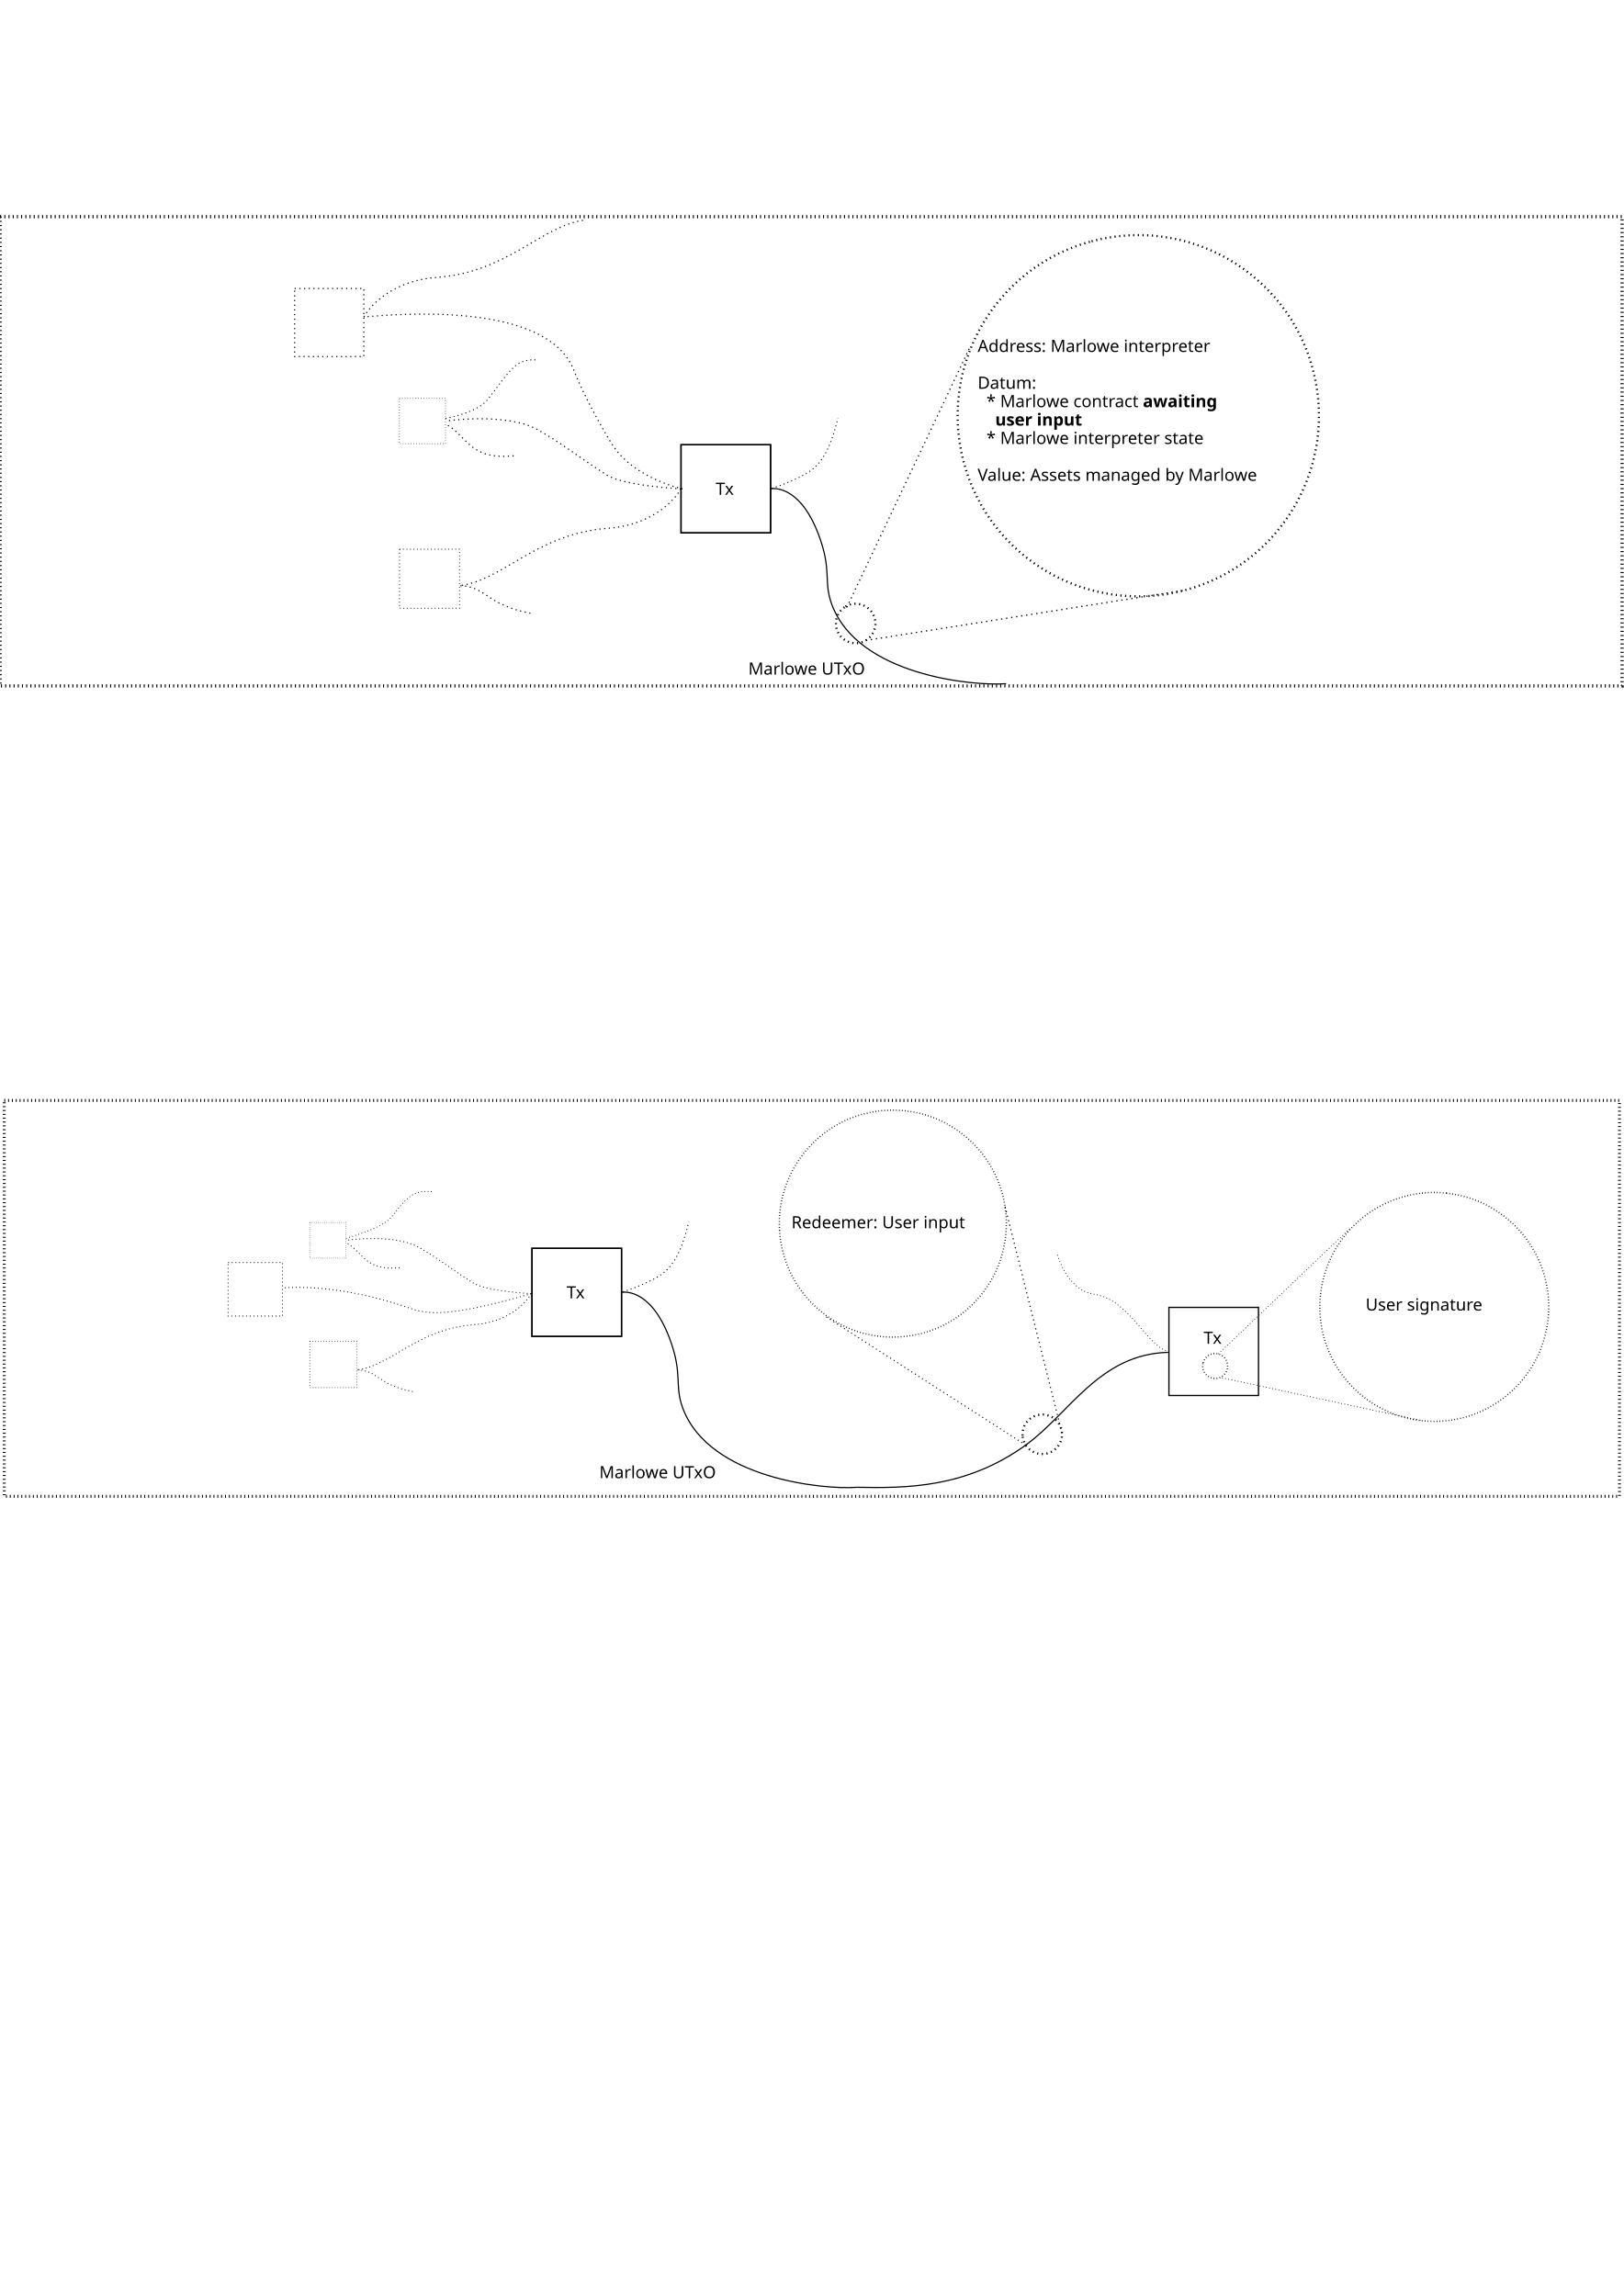
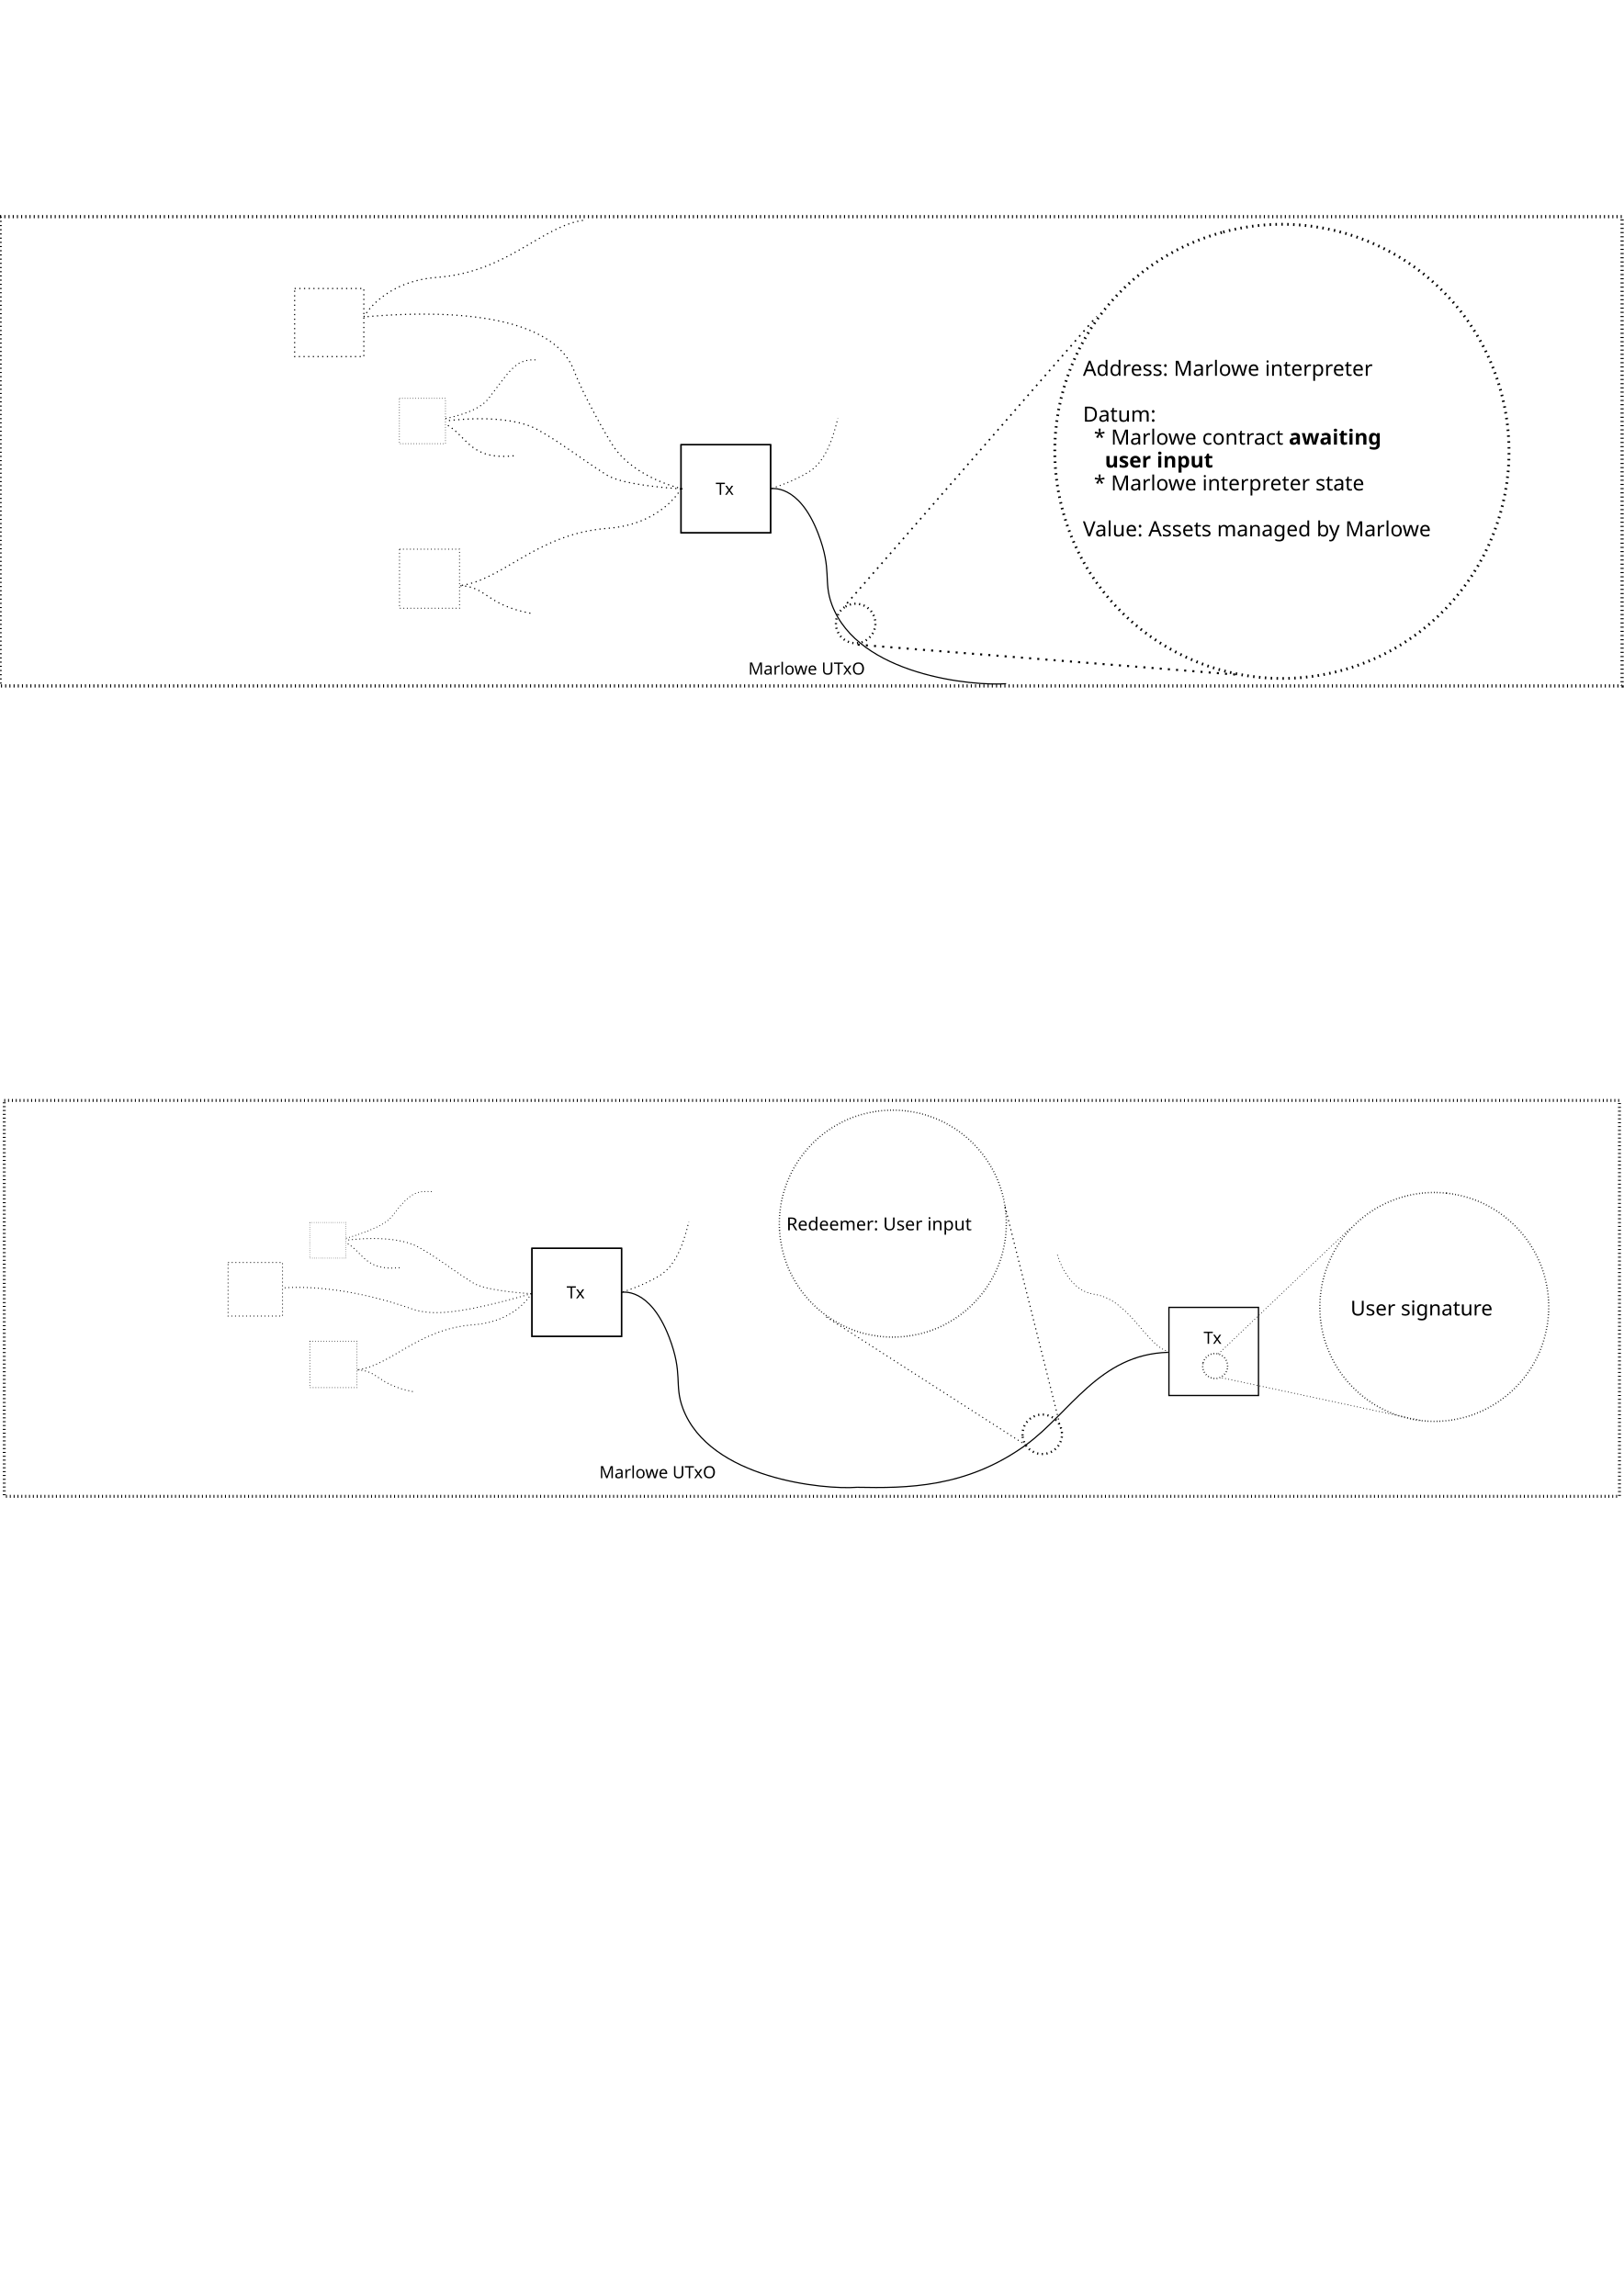
<svg xmlns="http://www.w3.org/2000/svg" width="210mm" height="297mm" viewBox="0 0 210 297" version="1.1" id="svg1">
  <defs id="defs1" />
  <g id="layer1">
    <rect style="fill:none;stroke:#000000;stroke-width:0.168;stroke-dasharray:none" id="rect1" width="11.584" height="11.397" x="88.081" y="57.531" />
    <text xml:space="preserve" style="font-size:2.185px;line-height:0.7;font-family:sans-serif;stroke-width:0.086" x="92.569" y="64.006" id="text1">
      <tspan id="tspan1" style="font-style:normal;font-variant:normal;font-weight:normal;font-stretch:normal;font-size:2.185px;font-family:'Roboto Mono';-inkscape-font-specification:'Roboto Mono';stroke-width:0.086" x="92.569" y="64.006">Tx</tspan>
    </text>
    <path style="fill:none;stroke:#000000;stroke-width:0.151;stroke-linecap:butt;stroke-linejoin:miter;stroke-dasharray:none;stroke-opacity:1" d="m 99.665,63.229 c 0,0 3.606,-0.804 6.149,5.783 1.857,4.809 0.619,6.127 1.784,9.225 3.438,9.141 18.278,10.535 22.528,10.204" id="path3" />
    <path style="fill:none;stroke:#000000;stroke-width:0.151;stroke-linecap:butt;stroke-linejoin:miter;stroke-dasharray:0.151, 0.454;stroke-dashoffset:0;stroke-opacity:1" d="m 88.081,63.229 c 0,0 -7.382,-0.359 -9.628,-1.795 C 74.815,59.108 72.406,57.162 69.507,55.567 65.403,53.31 57.614,54.461 57.614,54.461" id="path4" />
    <path style="fill:none;stroke:#000000;stroke-width:0.151;stroke-linecap:butt;stroke-linejoin:miter;stroke-dasharray:0.151, 0.454;stroke-dashoffset:0;stroke-opacity:1" d="m 88.081,63.229 c 0,0 -2.445,4.598 -9.486,5.112 -9.174,0.67 -13.586,6.769 -19.149,7.418" id="path5" />
    <path style="fill:none;stroke:#000000;stroke-width:0.151;stroke-linecap:butt;stroke-linejoin:miter;stroke-dasharray:0.151, 0.454;stroke-dashoffset:0;stroke-opacity:1" d="m 88.278,63.246 c 0,0 -6.164,-1.34 -8.97,-5.552 C 78.424,56.366 75.435,51.107 74.27,48.01 70.832,38.869 51.306,40.659 47.057,40.99" id="path6" />
    <rect style="fill:none;stroke:#000000;stroke-width:0.168;stroke-dasharray:none" id="rect6" width="11.584" height="11.397" x="88.081" y="57.531" />
    <rect style="fill:none;stroke:#000000;stroke-width:0.151;stroke-dasharray:0.151, 0.454;stroke-dashoffset:0" id="rect7" width="8.95" height="8.806" x="38.106" y="37.32" />
    <rect style="fill:none;stroke:#000000;stroke-width:0.086;stroke-dasharray:0.086, 0.259;stroke-dashoffset:0" id="rect8" width="5.958" height="5.862" x="51.656" y="51.53" />
    <path style="fill:none;stroke:#000000;stroke-width:0.133;stroke-linecap:butt;stroke-linejoin:miter;stroke-dasharray:0.133, 0.399;stroke-dashoffset:0;stroke-opacity:1" d="m 57.623,54.129 c 0,0 4.126,-0.686 5.569,-2.581 3.037,-3.99 3.555,-5.169 6.389,-4.986" id="path8" />
    <path style="fill:none;stroke:#000000;stroke-width:0.151;stroke-linecap:butt;stroke-linejoin:miter;stroke-dasharray:0.151, 0.454;stroke-dashoffset:0;stroke-opacity:1" d="m 47.057,40.99 c 0,0 2.445,-4.598 9.486,-5.112 9.174,-0.67 13.586,-6.769 19.149,-7.418" id="path9" />
    <rect style="fill:none;stroke:#000000;stroke-width:0.113;stroke-dasharray:0.113, 0.338;stroke-dashoffset:0" id="rect9" width="7.763" height="7.638" x="51.669" y="71.039" />
    <path style="fill:none;stroke:#000000;stroke-width:0.151;stroke-linecap:butt;stroke-linejoin:miter;stroke-dasharray:0.151, 0.454;stroke-dashoffset:0;stroke-opacity:1" d="m 66.432,58.962 c -5.753,0.575 -5.923,-2.538 -8.822,-4.133" id="path10" />
    <path style="fill:none;stroke:#000000;stroke-width:0.151;stroke-linecap:butt;stroke-linejoin:miter;stroke-dasharray:0.151, 0.454;stroke-dashoffset:0;stroke-opacity:1" d="m 68.595,79.328 c -5.808,-1.108 -5.65,-3.494 -9.15,-3.569" id="path11" />
-     <text xml:space="preserve" style="font-size:2.185px;line-height:0;font-family:sans-serif;stroke-width:0.164" x="126.442" y="43.167" id="text11">
-       <tspan style="font-size:2.185px;line-height:1;stroke-width:0.164" x="126.442" y="43.167" id="tspan12" />
-       <tspan style="font-style:normal;font-variant:normal;font-weight:normal;font-stretch:normal;font-size:2.185px;line-height:1.09;font-family:'Roboto Mono';-inkscape-font-specification:'Roboto Mono';stroke-width:0.164" x="126.442" y="45.526" id="tspan31">Address: Marlowe interpreter</tspan>
-       <tspan style="font-style:normal;font-variant:normal;font-weight:normal;font-stretch:normal;font-size:2.185px;line-height:1.09;font-family:'Roboto Mono';-inkscape-font-specification:'Roboto Mono';stroke-width:0.164" x="126.442" y="47.908" id="tspan22" />
-       <tspan style="font-style:normal;font-variant:normal;font-weight:normal;font-stretch:normal;font-size:2.185px;line-height:1.09;font-family:'Roboto Mono';-inkscape-font-specification:'Roboto Mono';stroke-width:0.164" x="126.442" y="50.289" id="tspan13">Datum:</tspan>
-       <tspan style="font-style:normal;font-variant:normal;font-weight:normal;font-stretch:normal;font-size:2.185px;line-height:1.09;font-family:'Roboto Mono';-inkscape-font-specification:'Roboto Mono';stroke-width:0.164" x="126.442" y="52.671" id="tspan53">  * Marlowe contract <tspan style="font-style:normal;font-variant:normal;font-weight:bold;font-stretch:normal;line-height:1.09;font-family:'Roboto Mono';-inkscape-font-specification:'Roboto Mono Bold'" id="tspan54">awaiting</tspan>
+     <text xml:space="preserve" style="font-size:2.107px;line-height:0;font-family:sans-serif;stroke-width:0.158" x="140.057" y="45.818" id="text11">
+       <tspan style="font-size:2.107px;line-height:1;stroke-width:0.158" x="140.057" y="45.818" id="tspan12" />
+       <tspan style="font-style:normal;font-variant:normal;font-weight:normal;font-stretch:normal;font-size:2.722px;line-height:1.09;font-family:'Roboto Mono';-inkscape-font-specification:'Roboto Mono';stroke-width:0.158" x="140.057" y="48.609" id="tspan31">Address: Marlowe interpreter</tspan>
+       <tspan style="font-style:normal;font-variant:normal;font-weight:normal;font-stretch:normal;font-size:2.722px;line-height:1.09;font-family:'Roboto Mono';-inkscape-font-specification:'Roboto Mono';stroke-width:0.158" x="140.057" y="51.576" id="tspan22" />
+       <tspan style="font-style:normal;font-variant:normal;font-weight:normal;font-stretch:normal;font-size:2.722px;line-height:1.09;font-family:'Roboto Mono';-inkscape-font-specification:'Roboto Mono';stroke-width:0.158" x="140.057" y="54.543" id="tspan13">Datum:</tspan>
+       <tspan style="font-style:normal;font-variant:normal;font-weight:normal;font-stretch:normal;font-size:2.722px;line-height:1.09;font-family:'Roboto Mono';-inkscape-font-specification:'Roboto Mono';stroke-width:0.158" x="140.057" y="57.509" id="tspan53">  * Marlowe contract <tspan style="font-style:normal;font-variant:normal;font-weight:bold;font-stretch:normal;font-size:2.722px;line-height:1.09;font-family:'Roboto Mono';-inkscape-font-specification:'Roboto Mono Bold';stroke-width:0.158" id="tspan54">awaiting</tspan>
      </tspan>
-       <tspan style="font-style:normal;font-variant:normal;font-weight:bold;font-stretch:normal;font-size:2.185px;line-height:1.09;font-family:'Roboto Mono';-inkscape-font-specification:'Roboto Mono Bold';stroke-width:0.164" x="126.442" y="55.052" id="tspan55">    user input</tspan>
-       <tspan style="font-style:normal;font-variant:normal;font-weight:normal;font-stretch:normal;font-size:2.185px;line-height:1.09;font-family:'Roboto Mono';-inkscape-font-specification:'Roboto Mono';stroke-width:0.164" x="126.442" y="57.434" id="tspan27">  * Marlowe interpreter state</tspan>
-       <tspan style="font-style:normal;font-variant:normal;font-weight:normal;font-stretch:normal;font-size:2.185px;line-height:1.09;font-family:'Roboto Mono';-inkscape-font-specification:'Roboto Mono';stroke-width:0.164" x="126.442" y="59.815" id="tspan28" />
-       <tspan style="font-style:normal;font-variant:normal;font-weight:normal;font-stretch:normal;font-size:2.185px;line-height:1.09;font-family:'Roboto Mono';-inkscape-font-specification:'Roboto Mono';stroke-width:0.164" x="126.442" y="62.197" id="tspan30">Value: Assets managed by Marlowe</tspan>
+       <tspan style="font-style:normal;font-variant:normal;font-weight:bold;font-stretch:normal;font-size:2.722px;line-height:1.09;font-family:'Roboto Mono';-inkscape-font-specification:'Roboto Mono Bold';stroke-width:0.158" x="140.057" y="60.476" id="tspan55">    user input</tspan>
+       <tspan style="font-style:normal;font-variant:normal;font-weight:normal;font-stretch:normal;font-size:2.722px;line-height:1.09;font-family:'Roboto Mono';-inkscape-font-specification:'Roboto Mono';stroke-width:0.158" x="140.057" y="63.442" id="tspan27">  * Marlowe interpreter state</tspan>
+       <tspan style="font-style:normal;font-variant:normal;font-weight:normal;font-stretch:normal;font-size:2.722px;line-height:1.09;font-family:'Roboto Mono';-inkscape-font-specification:'Roboto Mono';stroke-width:0.158" x="140.057" y="66.409" id="tspan28" />
+       <tspan style="font-style:normal;font-variant:normal;font-weight:normal;font-stretch:normal;font-size:2.722px;line-height:1.09;font-family:'Roboto Mono';-inkscape-font-specification:'Roboto Mono';stroke-width:0.158" x="140.057" y="69.376" id="tspan30">Value: Assets managed by Marlowe</tspan>
    </text>
    <text xml:space="preserve" style="font-size:2.185px;line-height:1;font-family:sans-serif;stroke-width:0.164" x="96.777" y="87.263" id="text17">
      <tspan style="font-style:normal;font-variant:normal;font-weight:normal;font-stretch:normal;font-size:2.185px;line-height:1;font-family:'Roboto Mono';-inkscape-font-specification:'Roboto Mono';stroke-width:0.164" x="96.777" y="87.263" id="tspan17">Marlowe UTxO</tspan>
    </text>
    <circle style="fill:none;stroke:#000000;stroke-width:0.288;stroke-dasharray:0.151, 0.454;stroke-dashoffset:0" id="path18" cx="-126.044" cy="53.521" r="2.553" transform="rotate(-120.9085)" />
-     <g id="g67" transform="rotate(15.91797,111.9763,82.84313)">
-       <circle style="fill:none;stroke:#000000;stroke-width:0.288;stroke-dasharray:0.151, 0.454;stroke-dashoffset:0" id="path19" cx="-109.635" cy="95.083" r="23.362" transform="rotate(-120.9085)" />
-       <path style="fill:none;stroke:#000000;stroke-width:0.164px;stroke-linecap:butt;stroke-linejoin:miter;stroke-dasharray:0.164, 0.492;stroke-dashoffset:0;stroke-opacity:1" d="M 111.976,82.843 149.897,65.269" id="path20" />
-       <path style="fill:none;stroke:#000000;stroke-width:0.159px;stroke-linecap:butt;stroke-linejoin:miter;stroke-dasharray:0.159, 0.476;stroke-dashoffset:0;stroke-opacity:1" d="m 108.445,79.393 6.088,-36.78" id="path21" />
-     </g>
+     <circle style="fill:none;stroke:#000000;stroke-width:0.362;stroke-dasharray:0.19, 0.571;stroke-dashoffset:0" id="path19" cx="-99.283" cy="145.05" r="29.367" transform="rotate(-104.9905)" />
+     <path style="fill:none;stroke:#000000;stroke-width:0.265px;stroke-linecap:butt;stroke-linejoin:miter;stroke-dasharray:0.265, 0.794;stroke-dashoffset:0;stroke-opacity:1" d="m 110.928,83.389 49.591,3.926" id="path20" />
+     <path style="fill:none;stroke:#000000;stroke-width:0.212px;stroke-linecap:butt;stroke-linejoin:miter;stroke-dasharray:0.212, 0.635;stroke-dashoffset:0;stroke-opacity:1" d="M 109.552,78.038 141.844,40.922" id="path21" />
    <path style="fill:none;stroke:#000000;stroke-width:0.133;stroke-linecap:butt;stroke-linejoin:miter;stroke-dasharray:0.133, 0.399;stroke-dashoffset:0;stroke-opacity:1" d="m 99.835,63.161 c 0,0 2.831,-0.859 4.83,-2.152 1.841,-1.19 2.893,-3.519 3.701,-6.918" id="path31" />
    <rect style="fill:none;stroke:#000000;stroke-width:0.168;stroke-dasharray:none" id="rect32" width="11.584" height="11.397" x="68.802" y="161.479" />
    <text xml:space="preserve" style="font-size:2.185px;line-height:0.7;font-family:sans-serif;stroke-width:0.086" x="73.291" y="167.954" id="text32">
      <tspan id="tspan32" style="font-style:normal;font-variant:normal;font-weight:normal;font-stretch:normal;font-size:2.185px;font-family:'Roboto Mono';-inkscape-font-specification:'Roboto Mono';stroke-width:0.086" x="73.291" y="167.954">Tx</tspan>
    </text>
    <path style="fill:none;stroke:#000000;stroke-width:0.151;stroke-linecap:butt;stroke-linejoin:miter;stroke-dasharray:none;stroke-opacity:1" d="m 80.386,167.177 c 0,0 3.606,-0.804 6.149,5.783 1.857,4.809 0.619,6.127 1.784,9.225 3.438,9.141 18.278,10.535 22.528,10.204" id="path32" />
    <path style="fill:none;stroke:#000000;stroke-width:0.119;stroke-linecap:butt;stroke-linejoin:miter;stroke-dasharray:0.119, 0.358;stroke-dashoffset:0;stroke-opacity:1" d="m 68.717,167.341 c 0,0 -5.809,-0.283 -7.576,-1.413 -2.862,-1.83 -4.758,-3.361 -7.039,-4.616 -3.229,-1.776 -9.358,-0.871 -9.358,-0.871" id="path33" />
    <path style="fill:none;stroke:#000000;stroke-width:0.119;stroke-linecap:butt;stroke-linejoin:miter;stroke-dasharray:0.119, 0.358;stroke-dashoffset:0;stroke-opacity:1" d="m 68.717,167.341 c 0,0 -1.924,3.618 -7.464,4.023 -7.219,0.527 -10.69,5.326 -15.067,5.836" id="path34" />
    <path style="fill:none;stroke:#000000;stroke-width:0.119;stroke-linecap:butt;stroke-linejoin:miter;stroke-dasharray:0.119, 0.358;stroke-dashoffset:0;stroke-opacity:1" d="m 68.717,167.341 v 0 c -9.668,2.79 -13.01,2.825 -15.467,1.964 -7.313,-2.562 -13.203,-2.973 -16.546,-2.712" id="path35" />
    <rect style="fill:none;stroke:#000000;stroke-width:0.168;stroke-dasharray:none" id="rect35" width="11.584" height="11.397" x="68.802" y="161.479" />
    <rect style="fill:none;stroke:#000000;stroke-width:0.119;stroke-dasharray:0.119, 0.357;stroke-dashoffset:0" id="rect36" width="7.043" height="6.929" x="29.497" y="163.31" />
    <rect style="fill:none;stroke:#000000;stroke-width:0.068;stroke-dasharray:0.068, 0.204;stroke-dashoffset:0" id="rect37" width="4.688" height="4.613" x="40.056" y="158.135" />
    <path style="fill:none;stroke:#000000;stroke-width:0.105;stroke-linecap:butt;stroke-linejoin:miter;stroke-dasharray:0.105, 0.314;stroke-dashoffset:0;stroke-opacity:1" d="m 44.751,160.181 c 0,0 4.764,-1.288 5.899,-2.778 2.39,-3.139 3.106,-3.397 5.337,-3.254" id="path37" />
    <rect style="fill:none;stroke:#000000;stroke-width:0.089;stroke-dasharray:0.089, 0.266;stroke-dashoffset:0" id="rect38" width="6.109" height="6.01" x="40.066" y="173.486" />
    <path style="fill:none;stroke:#000000;stroke-width:0.119;stroke-linecap:butt;stroke-linejoin:miter;stroke-dasharray:0.119, 0.358;stroke-dashoffset:0;stroke-opacity:1" d="m 51.682,163.984 c -4.527,0.453 -4.661,-1.997 -6.942,-3.252" id="path39" />
    <path style="fill:none;stroke:#000000;stroke-width:0.119;stroke-linecap:butt;stroke-linejoin:miter;stroke-dasharray:0.119, 0.358;stroke-dashoffset:0;stroke-opacity:1" d="m 53.385,180.009 c -4.57,-0.872 -4.446,-2.749 -7.2,-2.808" id="path40" />
-     <text xml:space="preserve" style="font-size:2.185px;line-height:1;font-family:sans-serif;stroke-width:0.164" x="102.352" y="158.881" id="text47">
-       <tspan style="font-style:normal;font-variant:normal;font-weight:normal;font-stretch:normal;font-size:2.185px;line-height:1;font-family:'Roboto Mono';-inkscape-font-specification:'Roboto Mono';stroke-width:0.164" x="102.352" y="158.881" id="tspan47">Redeemer: User input</tspan>
+     <text xml:space="preserve" style="font-size:2.329px;line-height:1;font-family:sans-serif;stroke-width:0.175" x="101.716" y="159.15" id="text47">
+       <tspan style="font-style:normal;font-variant:normal;font-weight:normal;font-stretch:normal;font-size:2.329px;line-height:1;font-family:'Roboto Mono';-inkscape-font-specification:'Roboto Mono';stroke-width:0.175" x="101.716" y="159.15" id="tspan47">Redeemer: User input</tspan>
    </text>
    <text xml:space="preserve" style="font-size:2.185px;line-height:1;font-family:sans-serif;stroke-width:0.164" x="77.499" y="191.212" id="text48">
      <tspan style="font-style:normal;font-variant:normal;font-weight:normal;font-stretch:normal;font-size:2.185px;line-height:1;font-family:'Roboto Mono';-inkscape-font-specification:'Roboto Mono';stroke-width:0.164" x="77.499" y="191.212" id="tspan48">Marlowe UTxO</tspan>
    </text>
    <circle style="fill:none;stroke:#000000;stroke-width:0.288;stroke-dasharray:0.151, 0.454;stroke-dashoffset:0" id="circle48" cx="-123.049" cy="-193.528" r="2.553" transform="rotate(176.4487)" />
    <circle style="fill:none;stroke:#000000;stroke-width:0.181;stroke-dasharray:0.095, 0.286;stroke-dashoffset:0" id="circle49" cx="-105.446" cy="-165.132" r="14.679" transform="rotate(176.4487)" />
    <path style="fill:none;stroke:#000000;stroke-width:0.15px;stroke-linecap:butt;stroke-linejoin:miter;stroke-dasharray:0.15, 0.451;stroke-dashoffset:0;stroke-opacity:1" d="M 137.348,185.376 129.98,156.048" id="path49" />
    <path style="fill:none;stroke:#000000;stroke-width:0.136px;stroke-linecap:butt;stroke-linejoin:miter;stroke-dasharray:0.136, 0.409;stroke-dashoffset:0;stroke-opacity:1" d="M 132.661,186.927 106.867,170.355" id="path50" />
    <path style="fill:none;stroke:#000000;stroke-width:0.133;stroke-linecap:butt;stroke-linejoin:miter;stroke-dasharray:0.133, 0.399;stroke-dashoffset:0;stroke-opacity:1" d="m 80.557,167.11 c 0,0 2.831,-0.859 4.83,-2.152 1.841,-1.19 2.893,-3.519 3.701,-6.918" id="path51" />
    <path style="fill:none;stroke:#000000;stroke-width:0.151;stroke-linecap:butt;stroke-linejoin:miter;stroke-dasharray:none;stroke-opacity:1" d="m 151.096,174.931 c -8.931,0.236 -12.721,7.871 -18.434,11.996 -7.73,5.581 -15.461,5.581 -21.815,5.462" id="path52" />
    <rect style="fill:none;stroke:#000000;stroke-width:0.168;stroke-dasharray:none" id="rect52" width="11.584" height="11.397" x="-162.766" y="169.118" transform="scale(-1,1)" />
    <circle style="fill:none;stroke:#000000;stroke-width:0.182;stroke-dasharray:0.096, 0.288;stroke-dashoffset:0" id="circle56" cx="-197.075" cy="-130.704" r="1.618" transform="rotate(-165.2034)" />
    <g id="g68" transform="rotate(81.25823,157.7353,177.2763)">
      <circle style="fill:none;stroke:#000000;stroke-width:0.182;stroke-dasharray:0.096, 0.288;stroke-dashoffset:0" id="circle57" cx="-186.678" cy="-104.37" r="14.802" transform="rotate(-165.2034)" />
      <path style="fill:none;stroke:#000000;stroke-width:0.104px;stroke-linecap:butt;stroke-linejoin:miter;stroke-dasharray:0.104, 0.311;stroke-dashoffset:0;stroke-opacity:1" d="m 158.724,177.114 9.421,-24.749" id="path57" />
      <path style="fill:none;stroke:#000000;stroke-width:0.101px;stroke-linecap:butt;stroke-linejoin:miter;stroke-dasharray:0.101, 0.302;stroke-dashoffset:0;stroke-opacity:1" d="M 155.596,177.112 142.082,157.738" id="path58" />
    </g>
    <path style="fill:none;stroke:#000000;stroke-width:0.107;stroke-linecap:butt;stroke-linejoin:miter;stroke-dasharray:0.107, 0.321;stroke-dashoffset:0;stroke-opacity:1" d="m 136.764,162.328 c 0,0 1.223,4.578 4.744,5.09 4.588,0.667 6.794,6.74 9.576,7.385" id="path64" />
    <text xml:space="preserve" style="font-size:2.185px;line-height:0.7;font-family:sans-serif;stroke-width:0.086" x="155.671" y="173.829" id="text64">
      <tspan id="tspan64" style="font-style:normal;font-variant:normal;font-weight:normal;font-stretch:normal;font-size:2.185px;font-family:'Roboto Mono';-inkscape-font-specification:'Roboto Mono';stroke-width:0.086" x="155.671" y="173.829">Tx</tspan>
    </text>
-     <text xml:space="preserve" style="font-size:2.185px;line-height:1;font-family:sans-serif;stroke-width:0.164" x="176.613" y="169.528" id="text65">
-       <tspan style="font-style:normal;font-variant:normal;font-weight:normal;font-stretch:normal;font-size:2.185px;line-height:1;font-family:'Roboto Mono';-inkscape-font-specification:'Roboto Mono';stroke-width:0.164" x="176.613" y="169.528" id="tspan65">User signature</tspan>
+     <text xml:space="preserve" style="font-size:2.66px;line-height:1;font-family:sans-serif;stroke-width:0.2" x="174.666" y="170.16" id="text65">
+       <tspan style="font-style:normal;font-variant:normal;font-weight:normal;font-stretch:normal;font-size:2.66px;line-height:1;font-family:'Roboto Mono';-inkscape-font-specification:'Roboto Mono';stroke-width:0.2" x="174.666" y="170.16" id="tspan65">User signature</tspan>
    </text>
    <rect style="fill:none;stroke:#000000;stroke-width:0.416;stroke-dasharray:0.136, 0.407;stroke-dashoffset:0" id="rect66" width="209.777" height="60.704" x="0.015" y="28.024" />
    <rect style="fill:none;stroke:none;stroke-width:0.373;stroke-dasharray:0.121, 0.364;stroke-dashoffset:0" id="rect67" width="209.654" height="48.654" x="0.689" y="143.627" />
    <rect style="fill:none;stroke:#000000;stroke-width:0.382;stroke-dasharray:0.124, 0.373;stroke-dashoffset:0" id="rect2" width="208.904" height="51.21" x="0.548" y="142.349" />
  </g>
</svg>
